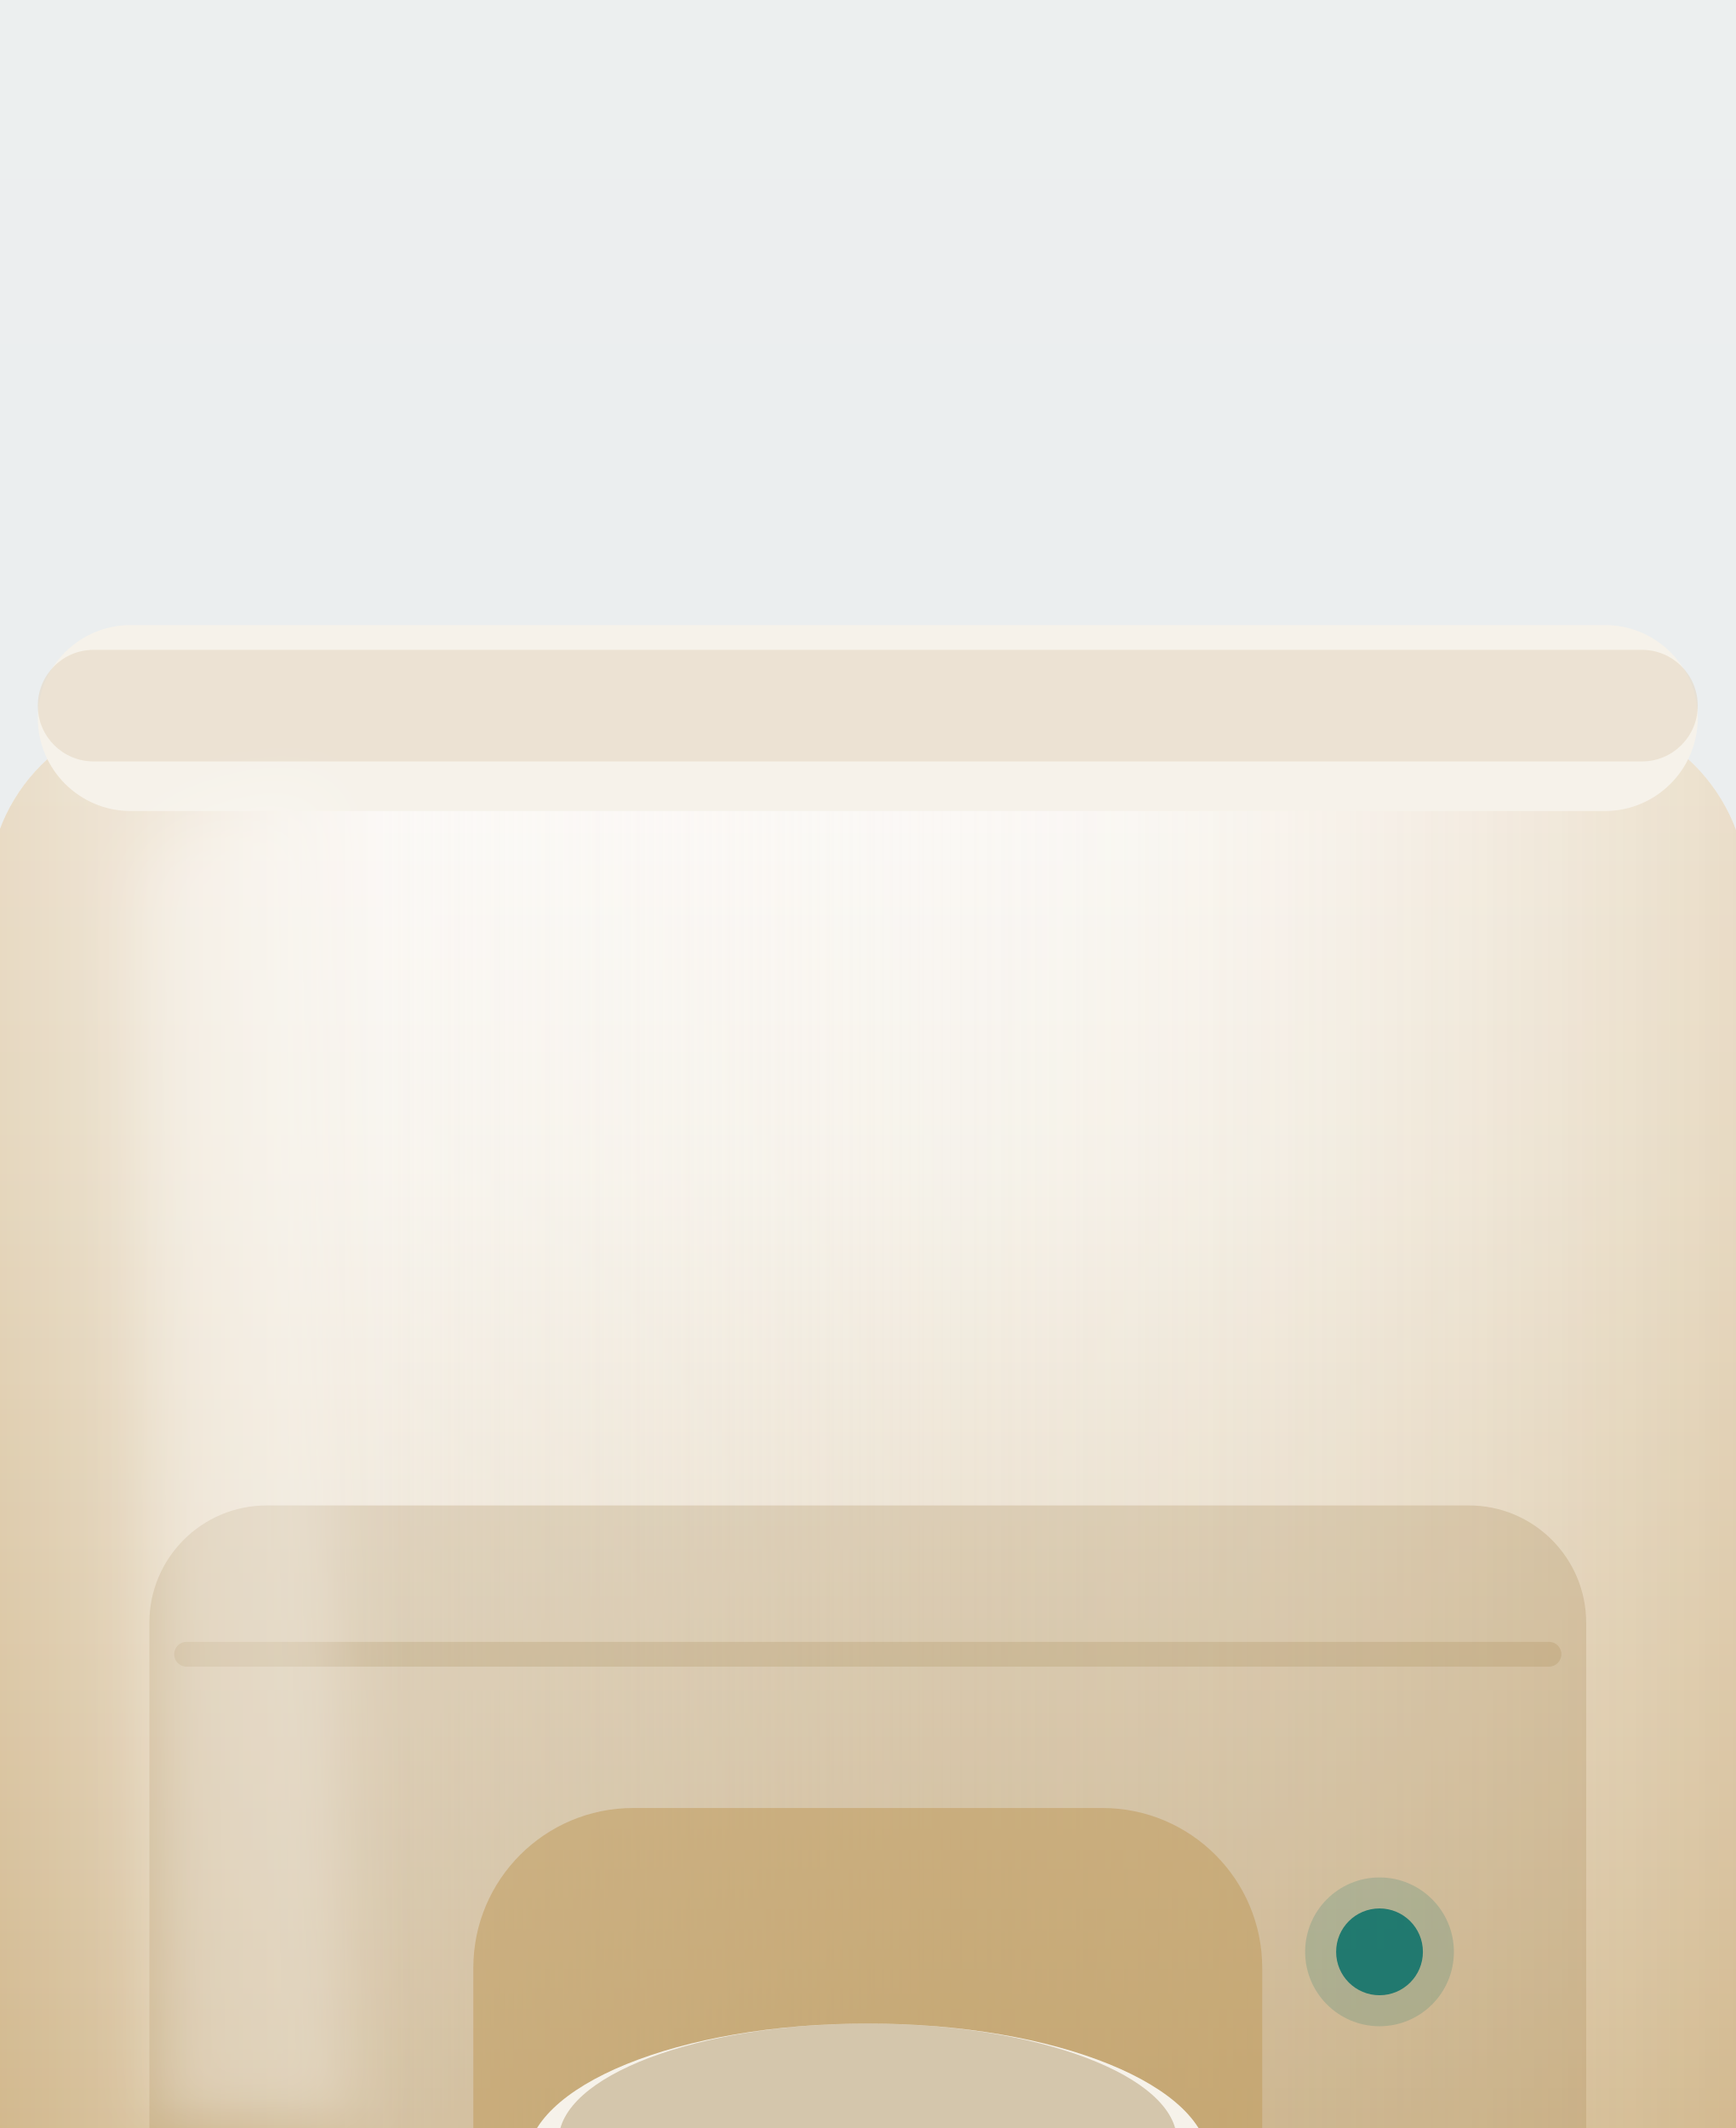
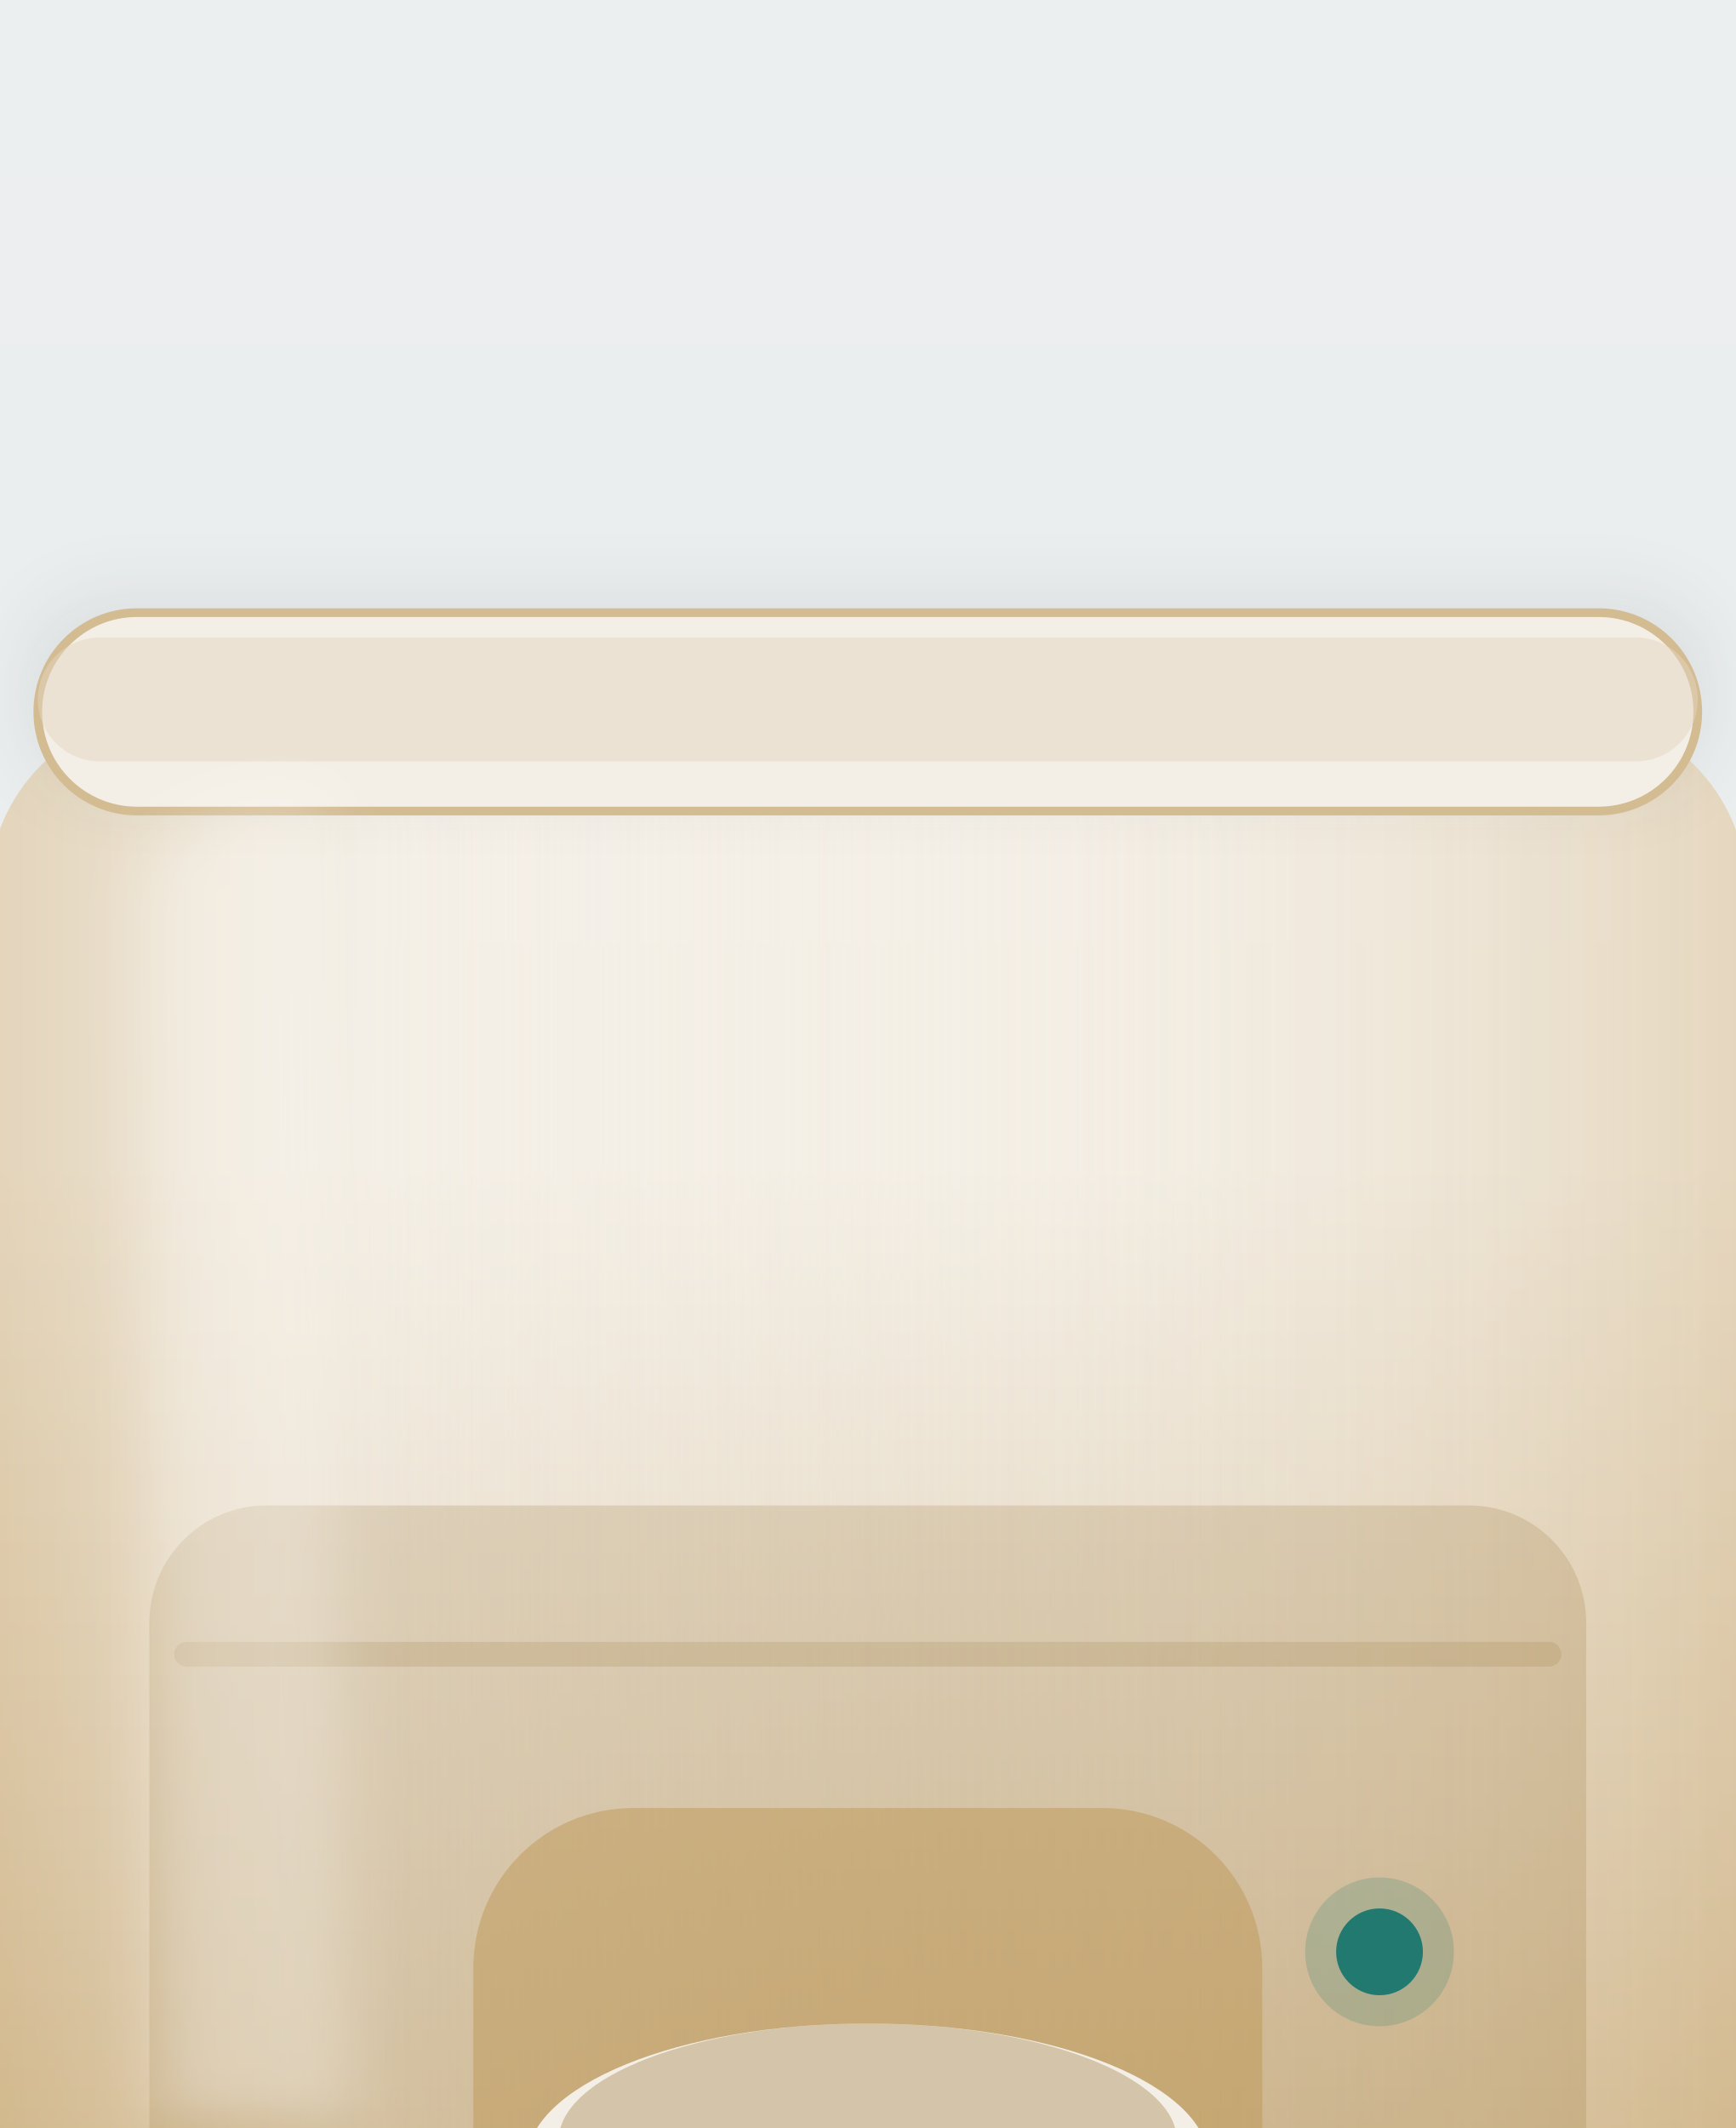
<svg xmlns="http://www.w3.org/2000/svg" viewBox="170 300 280 240" width="620" height="760" role="img" aria-label="Asiajoly feeder">
  <defs>
    <linearGradient id="g" x1="0" y1="0" x2="0" y2="1">
-       <stop offset="0" stop-color="#fcfaf8" />
-       <stop offset=".22" stop-color="#f6f2ea" />
+       <stop offset="0" stop-color="#f4efe7" />
+       <stop offset=".22" stop-color="#f4efe6" />
      <stop offset=".55" stop-color="#e4d6bf" />
      <stop offset=".82" stop-color="#d3bb92" />
      <stop offset="1" stop-color="#be9756" />
    </linearGradient>
    <linearGradient id="v" x1="0" y1="0" x2="1" y2="0">
      <stop offset="0" stop-color="#be9756" stop-opacity=".55" />
-       <stop offset=".22" stop-color="#fcfaf8" stop-opacity=".55" />
-       <stop offset=".55" stop-color="#fcfaf8" stop-opacity=".05" />
+       <stop offset=".22" stop-color="#f4efe7" stop-opacity=".55" />
+       <stop offset=".55" stop-color="#f4efe7" stop-opacity=".05" />
      <stop offset="1" stop-color="#be9756" stop-opacity=".5" />
    </linearGradient>
    <linearGradient id="w" x1="0" y1="0" x2="0" y2="1">
      <stop offset="0" stop-color="#dff2f6" />
      <stop offset="1" stop-color="#a9d3e0" />
    </linearGradient>
    <filter id="soft" x="-40%" y="-40%" width="180%" height="180%">
      <feGaussianBlur stdDeviation="16" />
    </filter>
    <filter id="s2" x="-40%" y="-40%" width="180%" height="180%">
      <feGaussianBlur stdDeviation="5" />
    </filter>
  </defs>
  <ellipse cx="310" cy="330" rx="250" ry="260" fill="url(#w)" opacity=".10" />
  <ellipse cx="310" cy="706" rx="129.0" ry="22" fill="#14201f" opacity=".16" filter="url(#soft)" />
  <rect x="168.1" y="363.2" width="283.8" height="326.8" rx="29.24" fill="url(#g)" />
  <rect x="168.1" y="363.2" width="283.8" height="326.8" rx="29.24" fill="url(#v)" opacity=".55" />
-   <rect x="176.1" y="349.2" width="267.8" height="30" rx="15" fill="#f6f2ea" />
-   <rect x="176.1" y="353.2" width="267.8" height="18" rx="9" fill="#e4d6bf" opacity=".55" />
+   <rect x="172.1" y="343.2" width="275.8" height="34" rx="17" fill="#14201f" opacity=".07" filter="url(#s2)" />
+   <rect x="176.1" y="347.2" width="267.8" height="32" rx="16" fill="#f4efe6" stroke="#d3bb92" stroke-width="1.4" />
+   <rect x="176.1" y="351.2" width="267.8" height="20" rx="10" fill="#e4d6bf" opacity=".5" />
  <rect x="194.1" y="491.2" width="231.8" height="136.8" rx="18.92" fill="#957238" opacity=".2" />
  <rect x="246.36" y="540.0" width="127.28" height="82.56" rx="25.8" fill="#be9756" opacity=".5" />
-   <ellipse cx="310" cy="597.12" rx="55.04" ry="22.36" fill="#f6f2ea" />
+   <ellipse cx="310" cy="597.12" rx="55.04" ry="22.36" fill="#f4efe6" />
  <ellipse cx="310" cy="593.68" rx="49.88" ry="18.92" fill="#957238" opacity=".35" />
  <rect x="198.1" y="513.2" width="223.8" height="4" rx="2" fill="#957238" opacity=".18" />
  <circle cx="392.56" cy="563.2" r="7" fill="#12736b" opacity=".9" />
  <circle cx="392.56" cy="563.2" r="12" fill="#12736b" opacity=".18" />
  <path d="M192.1 393.2 C192.1 381.2 208.1 377.2 222.1 377.2 L228.1 650.0 C212.1 646.0 198.1 636.0 196.1 622.0 Z" fill="#fff" opacity=".32" filter="url(#s2)" />
</svg>
